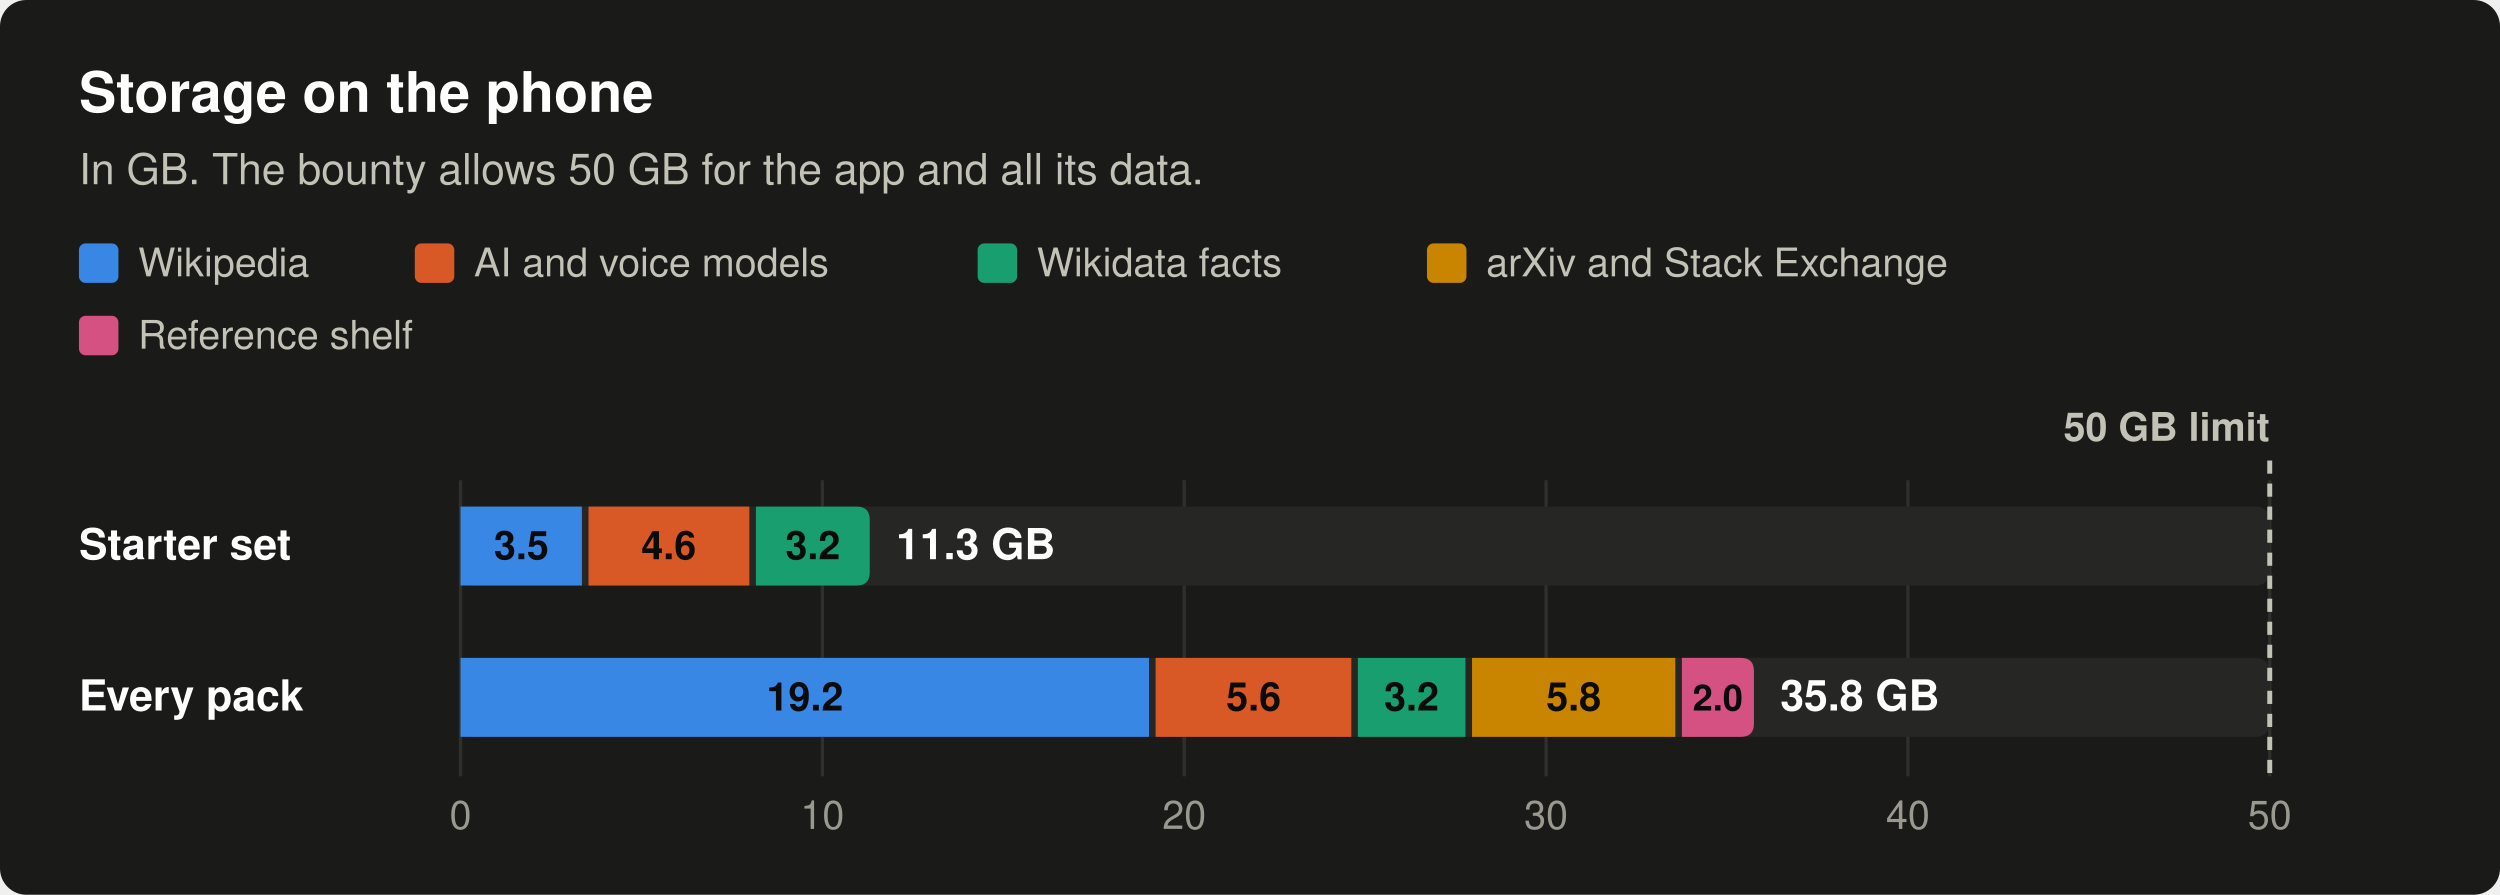
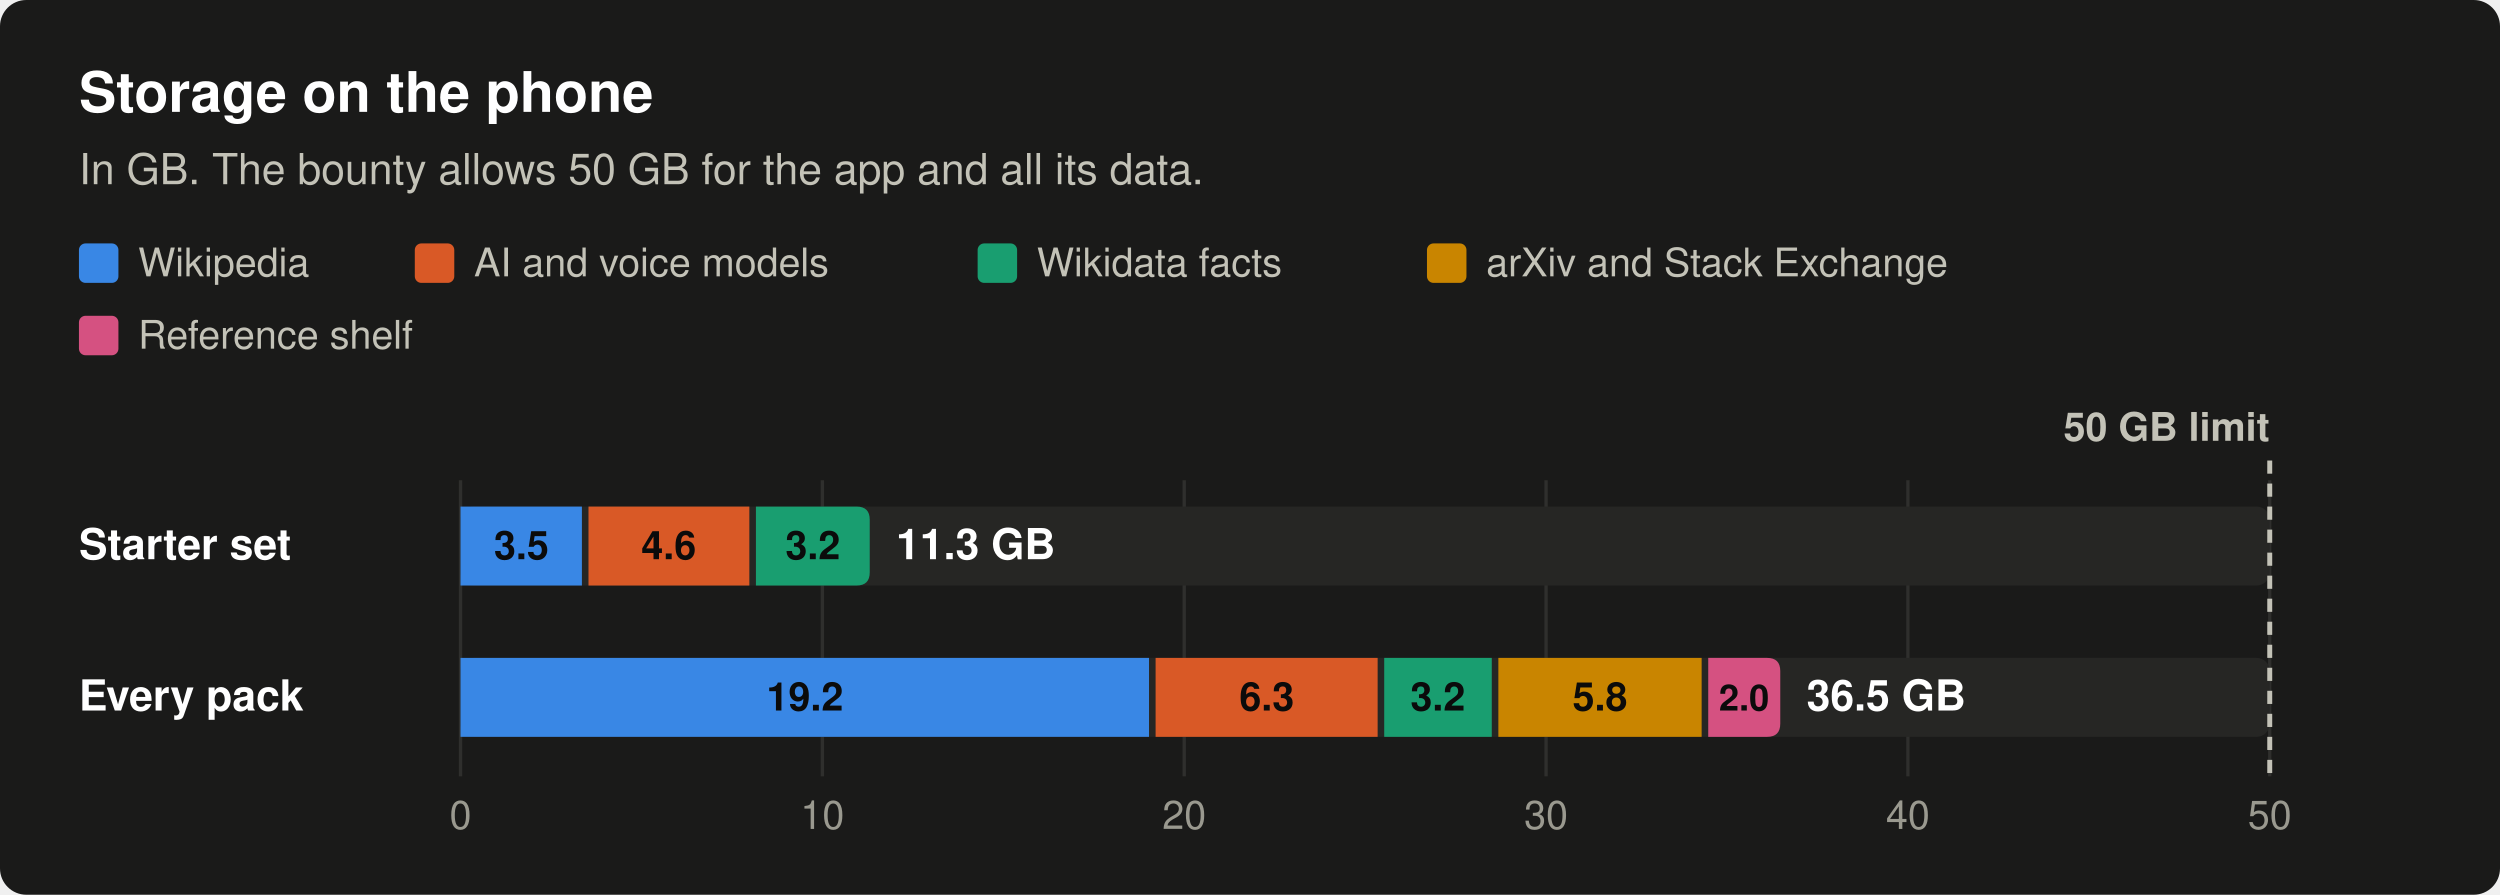
<svg xmlns="http://www.w3.org/2000/svg" width="760" height="272" viewBox="0 0 760 272" role="img">
  <rect width="760" height="272" rx="8" fill="#1a1a19" />
  <text x="24.0" y="34.0" fill="#ffffff" font-size="17" font-weight="700" text-anchor="start" font-family="-apple-system, BlinkMacSystemFont, 'Segoe UI', Helvetica, Arial, sans-serif">Storage on the phone</text>
  <text x="24.0" y="56.0" fill="#c3c2b7" font-size="13" font-weight="400" text-anchor="start" font-family="-apple-system, BlinkMacSystemFont, 'Segoe UI', Helvetica, Arial, sans-serif">In GB. The bounty allows 50 GB for the app and all its data.</text>
  <rect x="24" y="74" width="12" height="12" rx="2" fill="#3987e5" />
  <text x="42.0" y="84.0" fill="#c3c2b7" font-size="12" font-weight="400" text-anchor="start" font-family="-apple-system, BlinkMacSystemFont, 'Segoe UI', Helvetica, Arial, sans-serif">Wikipedia</text>
  <rect x="126.1" y="74" width="12" height="12" rx="2" fill="#d95926" />
  <text x="144.1" y="84.0" fill="#c3c2b7" font-size="12" font-weight="400" text-anchor="start" font-family="-apple-system, BlinkMacSystemFont, 'Segoe UI', Helvetica, Arial, sans-serif">AI and voice models</text>
  <rect x="297.2" y="74" width="12" height="12" rx="2" fill="#199e70" />
  <text x="315.2" y="84.0" fill="#c3c2b7" font-size="12" font-weight="400" text-anchor="start" font-family="-apple-system, BlinkMacSystemFont, 'Segoe UI', Helvetica, Arial, sans-serif">Wikidata facts</text>
  <rect x="433.8" y="74" width="12" height="12" rx="2" fill="#c98500" />
  <text x="451.8" y="84.0" fill="#c3c2b7" font-size="12" font-weight="400" text-anchor="start" font-family="-apple-system, BlinkMacSystemFont, 'Segoe UI', Helvetica, Arial, sans-serif">arXiv and Stack Exchange</text>
  <rect x="24" y="96" width="12" height="12" rx="2" fill="#d55181" />
  <text x="42.0" y="106.0" fill="#c3c2b7" font-size="12" font-weight="400" text-anchor="start" font-family="-apple-system, BlinkMacSystemFont, 'Segoe UI', Helvetica, Arial, sans-serif">Reference shelf</text>
  <line x1="140.0" y1="146" x2="140.0" y2="236" stroke="#2f2f2d" stroke-width="1" />
  <text x="140.0" y="252.0" fill="#9a998f" font-size="12" font-weight="400" text-anchor="middle" font-family="-apple-system, BlinkMacSystemFont, 'Segoe UI', Helvetica, Arial, sans-serif">0</text>
  <line x1="250.0" y1="146" x2="250.0" y2="236" stroke="#2f2f2d" stroke-width="1" />
  <text x="250.0" y="252.0" fill="#9a998f" font-size="12" font-weight="400" text-anchor="middle" font-family="-apple-system, BlinkMacSystemFont, 'Segoe UI', Helvetica, Arial, sans-serif">10</text>
  <line x1="360.0" y1="146" x2="360.0" y2="236" stroke="#2f2f2d" stroke-width="1" />
  <text x="360.0" y="252.0" fill="#9a998f" font-size="12" font-weight="400" text-anchor="middle" font-family="-apple-system, BlinkMacSystemFont, 'Segoe UI', Helvetica, Arial, sans-serif">20</text>
  <line x1="470.0" y1="146" x2="470.0" y2="236" stroke="#2f2f2d" stroke-width="1" />
  <text x="470.0" y="252.0" fill="#9a998f" font-size="12" font-weight="400" text-anchor="middle" font-family="-apple-system, BlinkMacSystemFont, 'Segoe UI', Helvetica, Arial, sans-serif">30</text>
  <line x1="580.0" y1="146" x2="580.0" y2="236" stroke="#2f2f2d" stroke-width="1" />
  <text x="580.0" y="252.0" fill="#9a998f" font-size="12" font-weight="400" text-anchor="middle" font-family="-apple-system, BlinkMacSystemFont, 'Segoe UI', Helvetica, Arial, sans-serif">40</text>
  <line x1="690.0" y1="146" x2="690.0" y2="236" stroke="#2f2f2d" stroke-width="1" />
  <text x="690.0" y="252.0" fill="#9a998f" font-size="12" font-weight="400" text-anchor="middle" font-family="-apple-system, BlinkMacSystemFont, 'Segoe UI', Helvetica, Arial, sans-serif">50</text>
  <text x="24.0" y="170.0" fill="#ffffff" font-size="13" font-weight="600" text-anchor="start" font-family="-apple-system, BlinkMacSystemFont, 'Segoe UI', Helvetica, Arial, sans-serif">Starter set</text>
  <rect x="140" y="154" width="550" height="24" rx="4" fill="#262624" />
  <path d="M140.0,154.0 H176.9 Q176.9,154.0 176.9,154.0 V178.0 Q176.9,178.0 176.9,178.0 H140.0 Z" fill="#3987e5" />
  <text x="158.5" y="170.0" fill="#0b0b0b" font-size="12" font-weight="600" text-anchor="middle" font-family="-apple-system, BlinkMacSystemFont, 'Segoe UI', Helvetica, Arial, sans-serif">3.5</text>
  <path d="M178.9,154.0 H227.8 Q227.8,154.0 227.8,154.0 V178.0 Q227.8,178.0 227.8,178.0 H178.9 Z" fill="#d95926" />
  <text x="203.3" y="170.0" fill="#0b0b0b" font-size="12" font-weight="600" text-anchor="middle" font-family="-apple-system, BlinkMacSystemFont, 'Segoe UI', Helvetica, Arial, sans-serif">4.6</text>
  <path d="M229.8,154.0 H260.4 Q264.4,154.0 264.4,158.0 V174.0 Q264.4,178.0 260.4,178.0 H229.8 Z" fill="#199e70" />
  <text x="247.1" y="170.0" fill="#0b0b0b" font-size="12" font-weight="600" text-anchor="middle" font-family="-apple-system, BlinkMacSystemFont, 'Segoe UI', Helvetica, Arial, sans-serif">3.2</text>
  <text x="272.4" y="170.0" fill="#ffffff" font-size="13" font-weight="700" text-anchor="start" font-family="-apple-system, BlinkMacSystemFont, 'Segoe UI', Helvetica, Arial, sans-serif">11.3 GB</text>
  <text x="24.0" y="216.0" fill="#ffffff" font-size="13" font-weight="600" text-anchor="start" font-family="-apple-system, BlinkMacSystemFont, 'Segoe UI', Helvetica, Arial, sans-serif">Every pack</text>
  <rect x="140" y="200" width="550" height="24" rx="4" fill="#262624" />
  <path d="M140.0,200.0 H349.3 Q349.3,200.0 349.3,200.0 V224.0 Q349.3,224.0 349.3,224.0 H140.0 Z" fill="#3987e5" />
  <text x="244.7" y="216.0" fill="#0b0b0b" font-size="12" font-weight="600" text-anchor="middle" font-family="-apple-system, BlinkMacSystemFont, 'Segoe UI', Helvetica, Arial, sans-serif">19.2</text>
-   <path d="M351.3,200.0 H410.8 Q410.8,200.0 410.8,200.0 V224.0 Q410.8,224.0 410.8,224.0 H351.3 Z" fill="#d95926" />
-   <text x="381.1" y="216.0" fill="#0b0b0b" font-size="12" font-weight="600" text-anchor="middle" font-family="-apple-system, BlinkMacSystemFont, 'Segoe UI', Helvetica, Arial, sans-serif">5.6</text>
-   <path d="M412.8,200.0 H445.5 Q445.5,200.0 445.5,200.0 V224.0 Q445.5,224.0 445.5,224.0 H412.8 Z" fill="#199e70" />
-   <text x="429.1" y="216.0" fill="#0b0b0b" font-size="12" font-weight="600" text-anchor="middle" font-family="-apple-system, BlinkMacSystemFont, 'Segoe UI', Helvetica, Arial, sans-serif">3.2</text>
-   <path d="M447.5,200.0 H509.3 Q509.3,200.0 509.3,200.0 V224.0 Q509.3,224.0 509.3,224.0 H447.5 Z" fill="#c98500" />
-   <text x="478.4" y="216.0" fill="#0b0b0b" font-size="12" font-weight="600" text-anchor="middle" font-family="-apple-system, BlinkMacSystemFont, 'Segoe UI', Helvetica, Arial, sans-serif">5.8</text>
-   <path d="M511.3,200.0 H529.2 Q533.2,200.0 533.2,204.0 V220.0 Q533.2,224.0 529.2,224.0 H511.3 Z" fill="#d55181" />
-   <text x="522.2" y="216.0" fill="#0b0b0b" font-size="11" font-weight="600" text-anchor="middle" font-family="-apple-system, BlinkMacSystemFont, 'Segoe UI', Helvetica, Arial, sans-serif">2.0</text>
-   <text x="541.2" y="216.0" fill="#ffffff" font-size="13" font-weight="700" text-anchor="start" font-family="-apple-system, BlinkMacSystemFont, 'Segoe UI', Helvetica, Arial, sans-serif">35.8 GB</text>
+   <path d="M351.3,200.0 H418.8 Q418.8,200.0 418.8,200.0 V224.0 Q418.8,224.0 418.8,224.0 H351.3 Z" fill="#d95926" />
+   <text x="385.1" y="216.0" fill="#0b0b0b" font-size="12" font-weight="600" text-anchor="middle" font-family="-apple-system, BlinkMacSystemFont, 'Segoe UI', Helvetica, Arial, sans-serif">6.3</text>
+   <path d="M420.8,200.0 H453.5 Q453.5,200.0 453.5,200.0 V224.0 Q453.5,224.0 453.5,224.0 H420.8 Z" fill="#199e70" />
+   <text x="437.1" y="216.0" fill="#0b0b0b" font-size="12" font-weight="600" text-anchor="middle" font-family="-apple-system, BlinkMacSystemFont, 'Segoe UI', Helvetica, Arial, sans-serif">3.2</text>
+   <path d="M455.5,200.0 H517.3 Q517.3,200.0 517.3,200.0 V224.0 Q517.3,224.0 517.3,224.0 H455.5 Z" fill="#c98500" />
+   <text x="486.4" y="216.0" fill="#0b0b0b" font-size="12" font-weight="600" text-anchor="middle" font-family="-apple-system, BlinkMacSystemFont, 'Segoe UI', Helvetica, Arial, sans-serif">5.8</text>
+   <path d="M519.3,200.0 H537.2 Q541.2,200.0 541.2,204.0 V220.0 Q541.2,224.0 537.2,224.0 H519.3 Z" fill="#d55181" />
+   <text x="530.2" y="216.0" fill="#0b0b0b" font-size="11" font-weight="600" text-anchor="middle" font-family="-apple-system, BlinkMacSystemFont, 'Segoe UI', Helvetica, Arial, sans-serif">2.0</text>
+   <text x="549.2" y="216.0" fill="#ffffff" font-size="13" font-weight="700" text-anchor="start" font-family="-apple-system, BlinkMacSystemFont, 'Segoe UI', Helvetica, Arial, sans-serif">36.5 GB</text>
  <line x1="690.0" y1="140" x2="690.0" y2="236" stroke="#c3c2b7" stroke-width="1.5" stroke-dasharray="4 3" />
  <text x="690.0" y="134.0" fill="#c3c2b7" font-size="12" font-weight="600" text-anchor="end" font-family="-apple-system, BlinkMacSystemFont, 'Segoe UI', Helvetica, Arial, sans-serif">50 GB limit</text>
</svg>
